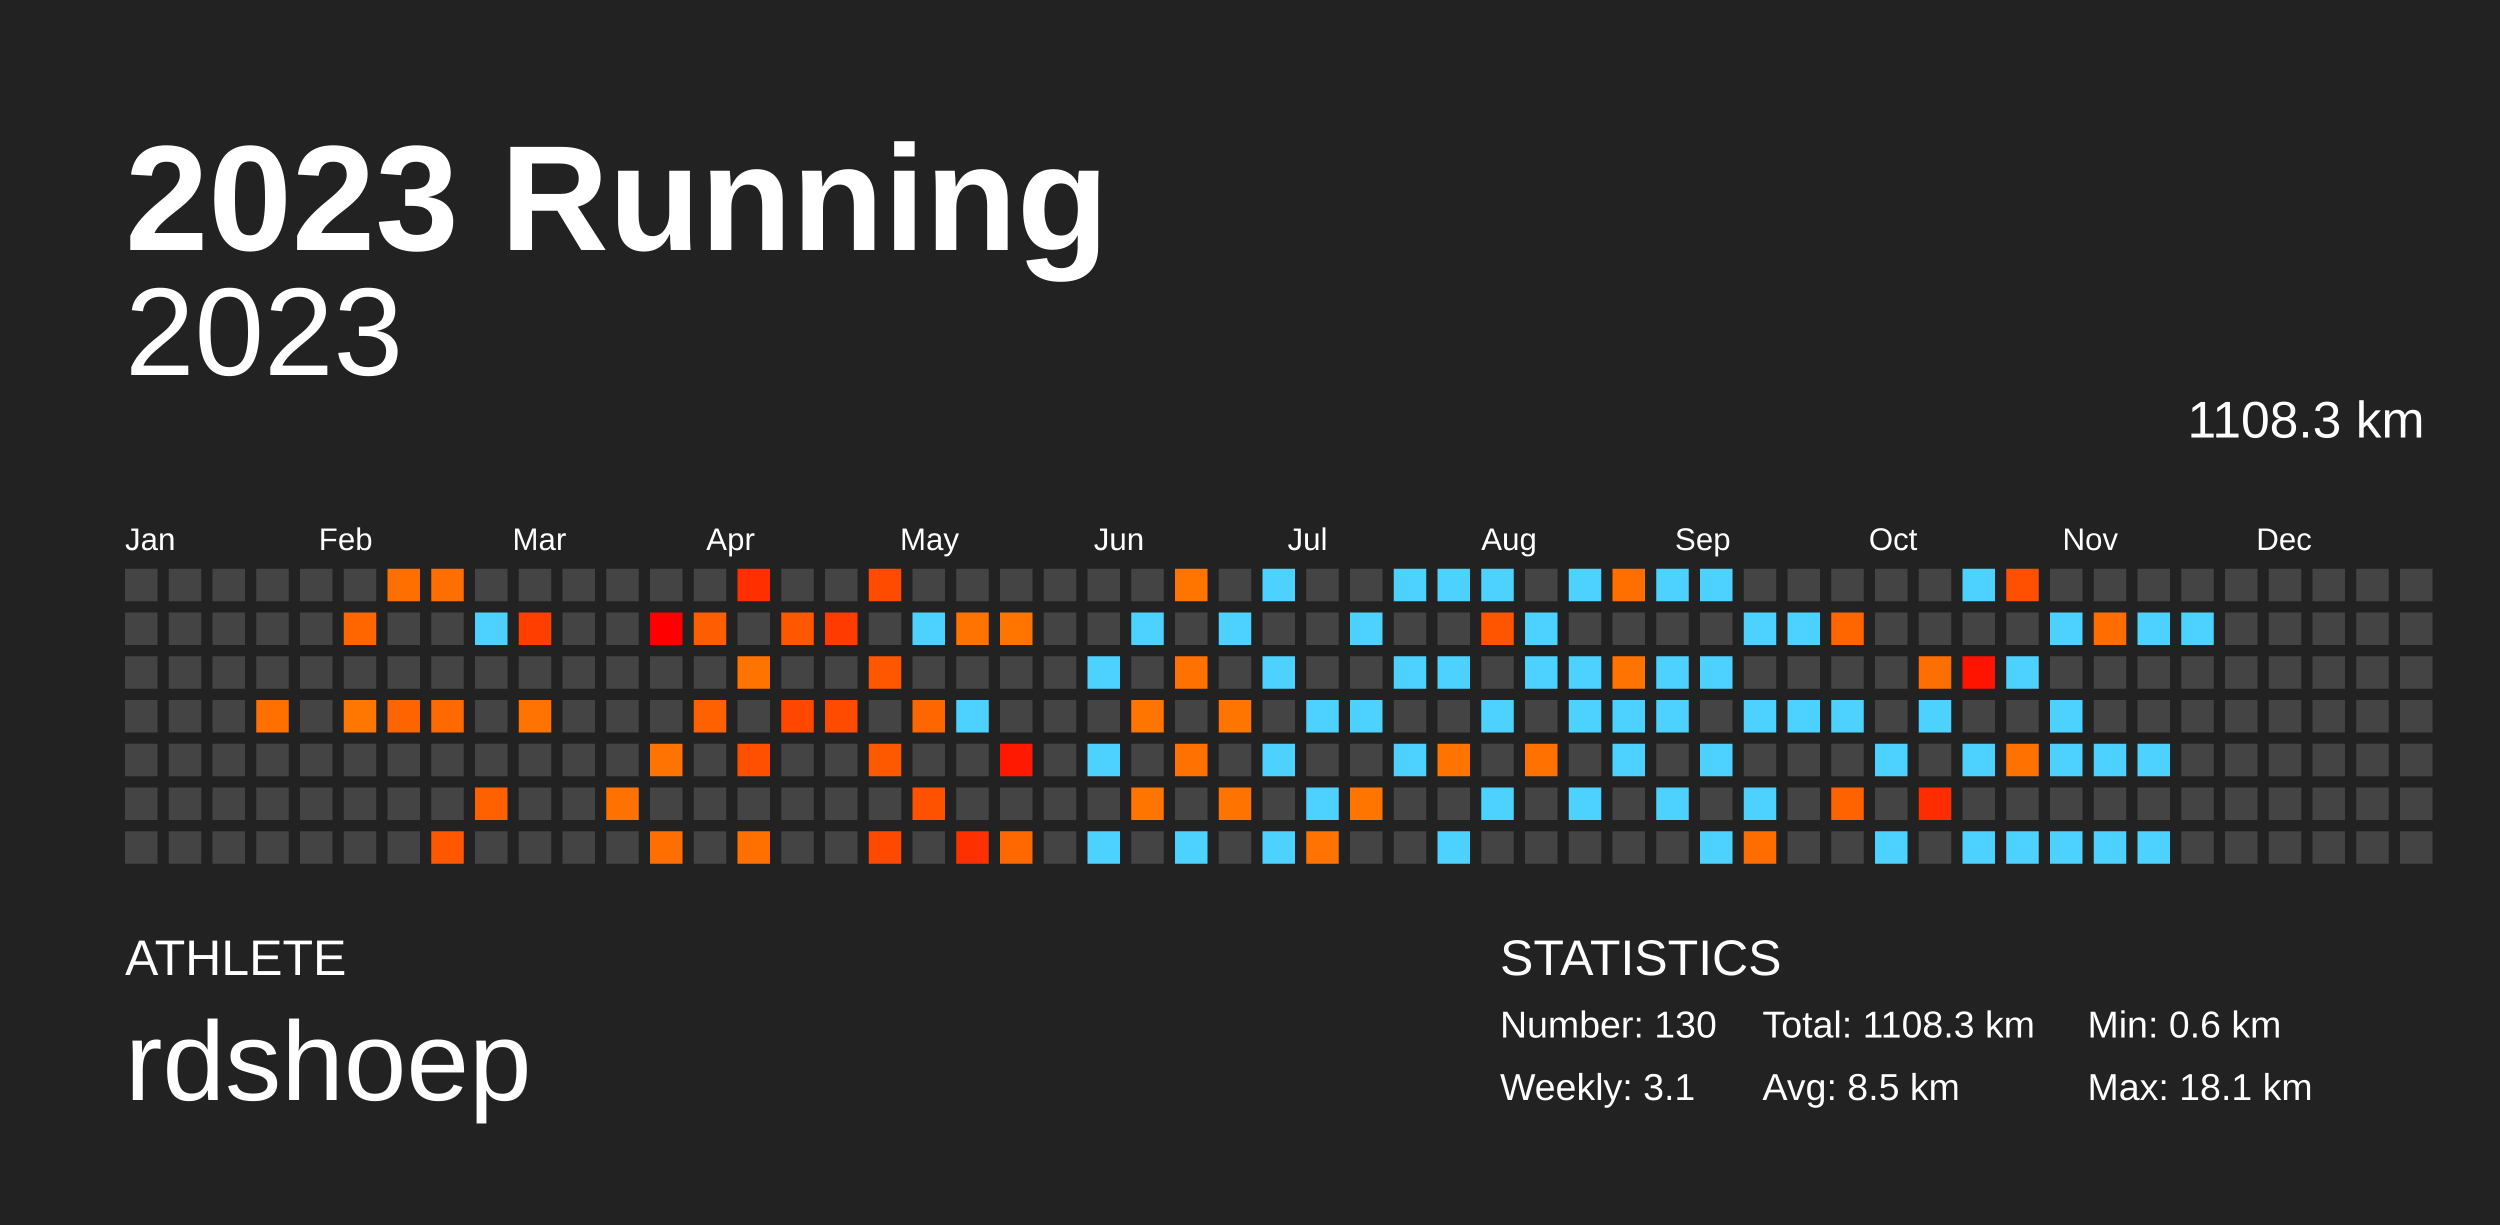
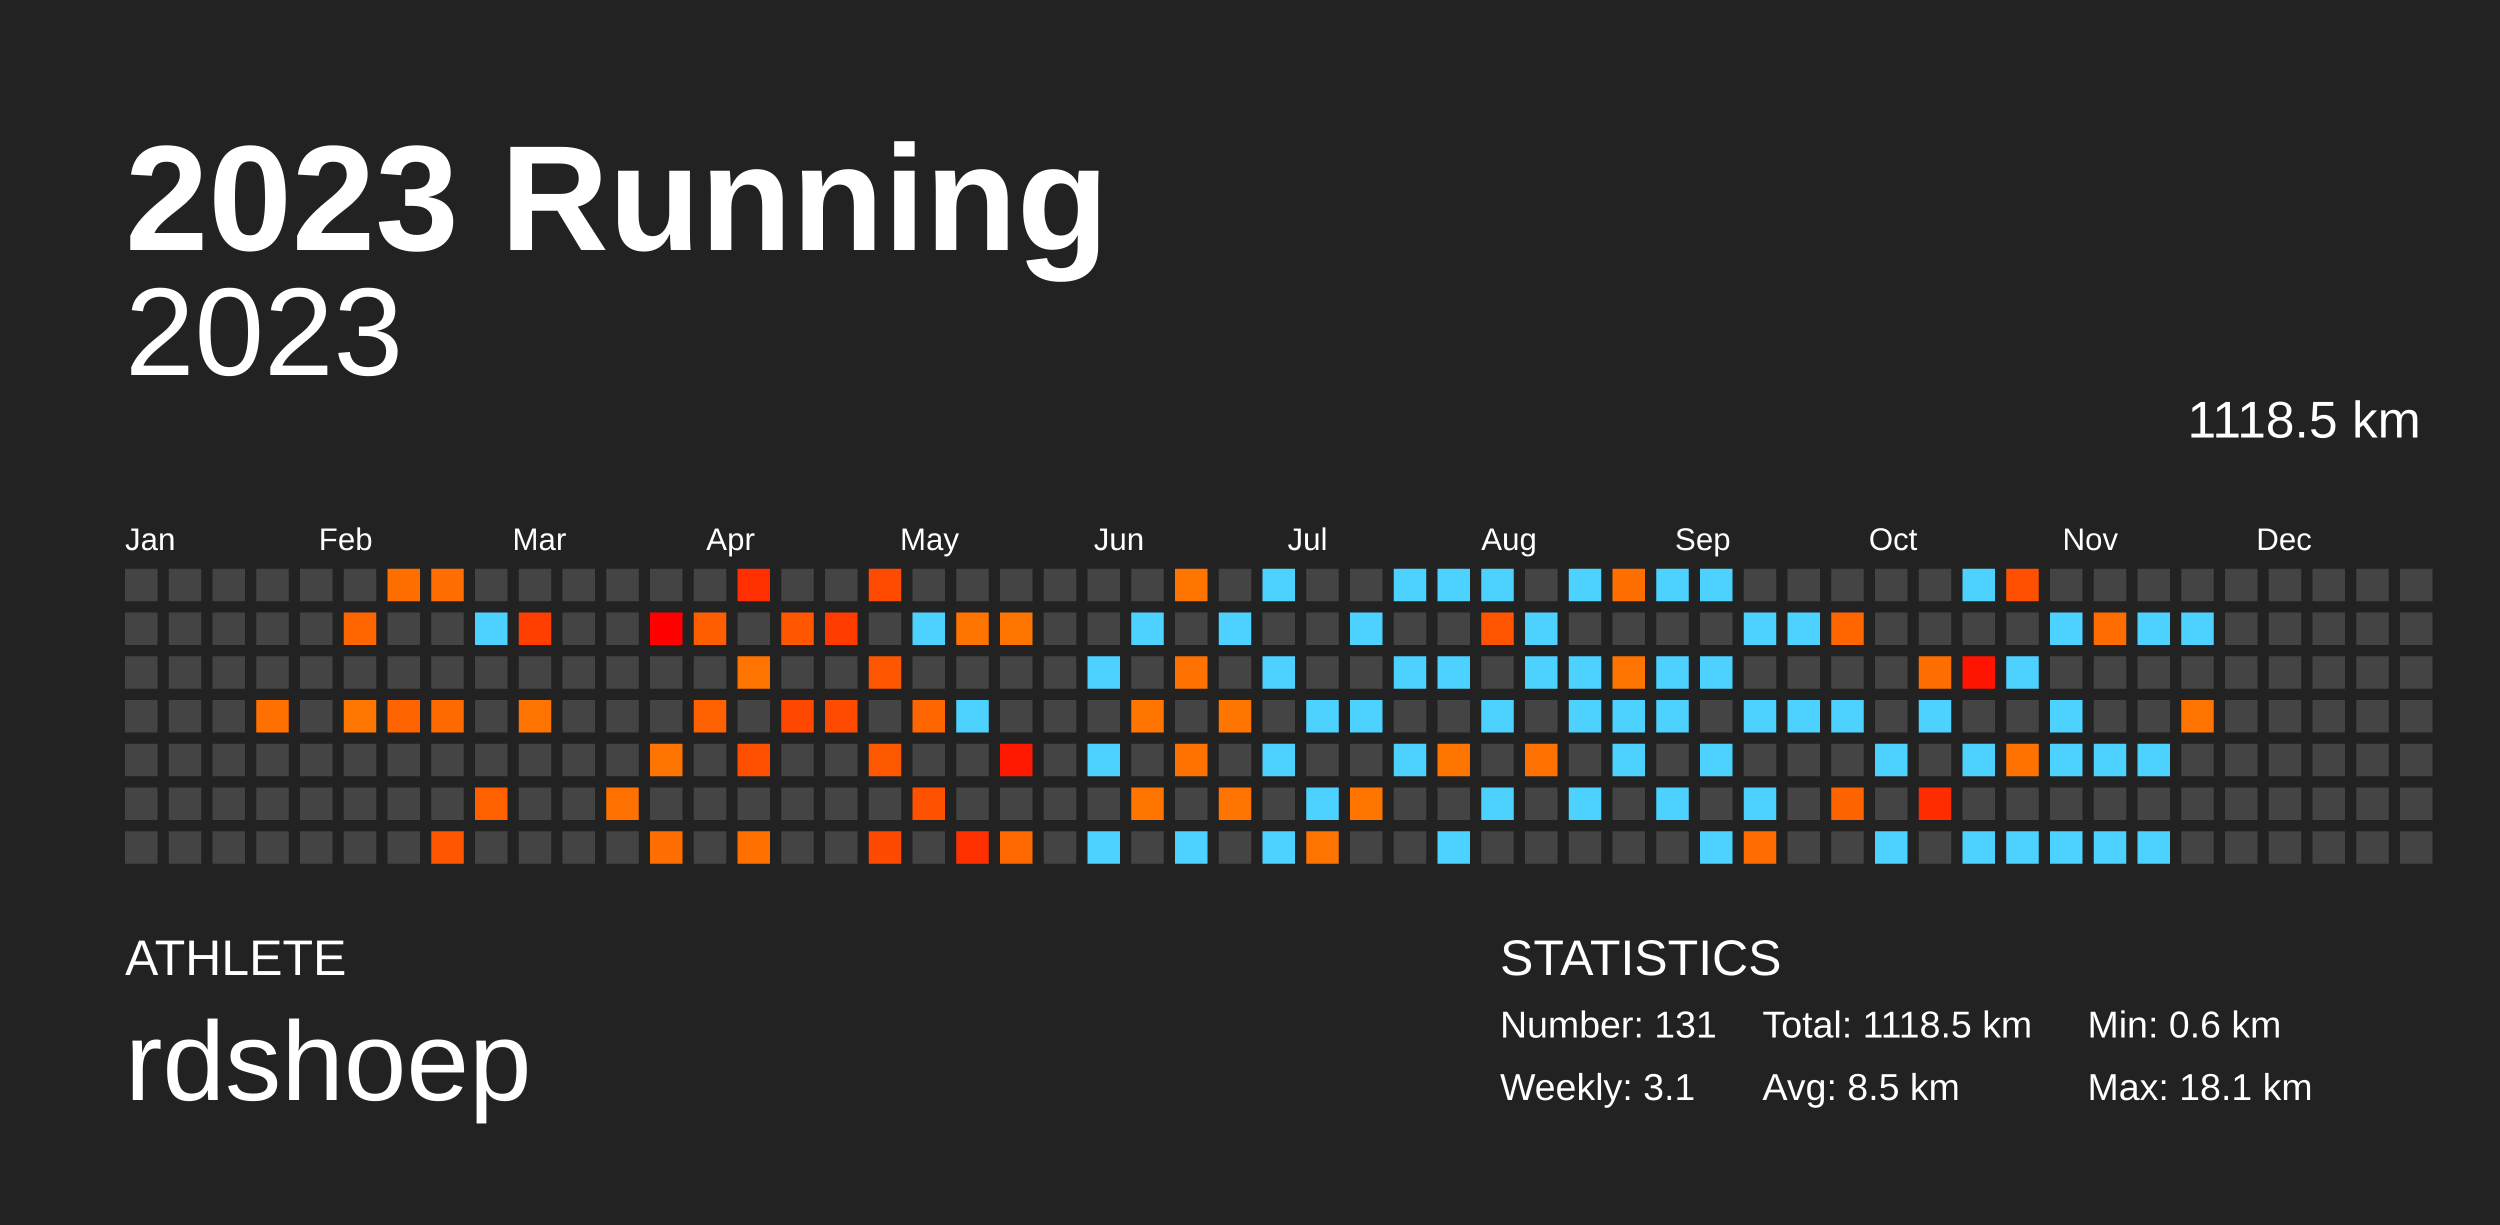
<svg xmlns="http://www.w3.org/2000/svg" baseProfile="full" height="98mm" version="1.1" viewBox="0,0,200,98" width="200mm">
  <defs />
  <rect fill="#222222" height="98" width="200" x="0" y="0" />
  <text fill="#FFFFFF" style="font-size:12px; font-family:Arial; font-weight:bold;" x="10" y="20">2023 Running</text>
  <text fill="#FFFFFF" style="font-size:4px; font-family:Arial" x="10" y="78">ATHLETE</text>
  <text fill="#FFFFFF" style="font-size:9px; font-family:Arial" x="10" y="88">rdshoep</text>
  <text fill="#FFFFFF" style="font-size:4px; font-family:Arial" x="120" y="78">STATISTICS</text>
-   <text fill="#FFFFFF" style="font-size:3px; font-family:Arial" x="120" y="83">Number: 130</text>
+   <text fill="#FFFFFF" style="font-size:3px; font-family:Arial" x="120" y="83">Number: 131</text>
  <text fill="#FFFFFF" style="font-size:3px; font-family:Arial" x="120" y="88">Weekly: 3.1</text>
-   <text fill="#FFFFFF" style="font-size:3px; font-family:Arial" x="141" y="83">Total: 1108.3 km</text>
+   <text fill="#FFFFFF" style="font-size:3px; font-family:Arial" x="141" y="83">Total: 1118.5 km</text>
  <text fill="#FFFFFF" style="font-size:3px; font-family:Arial" x="141" y="88">Avg: 8.5 km</text>
  <text fill="#FFFFFF" style="font-size:3px; font-family:Arial" x="167" y="83">Min: 0.6 km</text>
  <text fill="#FFFFFF" style="font-size:3px; font-family:Arial" x="167" y="88">Max: 18.1 km</text>
  <text alignment-baseline="hanging" fill="#FFFFFF" style="font-size:10.0px; font-family:Arial;" x="10" y="30">2023</text>
-   <text alignment-baseline="hanging" fill="#FFFFFF" style="font-size:4.125px; font-family:Arial;" x="175" y="35">1108.3 km</text>
+   <text alignment-baseline="hanging" fill="#FFFFFF" style="font-size:4.125px; font-family:Arial;" x="175" y="35">1118.5 km</text>
  <text fill="#FFFFFF" style="font-size:2.5px; font-family:Arial" x="10.0" y="44">Jan</text>
  <text fill="#FFFFFF" style="font-size:2.5px; font-family:Arial" x="25.5" y="44">Feb</text>
  <text fill="#FFFFFF" style="font-size:2.5px; font-family:Arial" x="41.0" y="44">Mar</text>
  <text fill="#FFFFFF" style="font-size:2.5px; font-family:Arial" x="56.5" y="44">Apr</text>
  <text fill="#FFFFFF" style="font-size:2.5px; font-family:Arial" x="72.0" y="44">May</text>
  <text fill="#FFFFFF" style="font-size:2.5px; font-family:Arial" x="87.5" y="44">Jun</text>
  <text fill="#FFFFFF" style="font-size:2.5px; font-family:Arial" x="103.0" y="44">Jul</text>
  <text fill="#FFFFFF" style="font-size:2.5px; font-family:Arial" x="118.5" y="44">Aug</text>
  <text fill="#FFFFFF" style="font-size:2.5px; font-family:Arial" x="134.0" y="44">Sep</text>
  <text fill="#FFFFFF" style="font-size:2.5px; font-family:Arial" x="149.5" y="44">Oct</text>
  <text fill="#FFFFFF" style="font-size:2.5px; font-family:Arial" x="165.0" y="44">Nov</text>
  <text fill="#FFFFFF" style="font-size:2.5px; font-family:Arial" x="180.5" y="44">Dec</text>
  <rect fill="#444444" height="2.6" width="2.6" x="10.0" y="45.5" />
  <rect fill="#444444" height="2.6" width="2.6" x="10.0" y="49.0" />
  <rect fill="#444444" height="2.6" width="2.6" x="10.0" y="52.5" />
  <rect fill="#444444" height="2.6" width="2.6" x="10.0" y="56.0" />
  <rect fill="#444444" height="2.6" width="2.6" x="10.0" y="59.5" />
  <rect fill="#444444" height="2.6" width="2.6" x="10.0" y="63.0" />
  <rect fill="#444444" height="2.6" width="2.6" x="10.0" y="66.5" />
  <rect fill="#444444" height="2.6" width="2.6" x="13.5" y="45.5" />
  <rect fill="#444444" height="2.6" width="2.6" x="13.5" y="49.0" />
  <rect fill="#444444" height="2.6" width="2.6" x="13.5" y="52.5" />
  <rect fill="#444444" height="2.6" width="2.6" x="13.5" y="56.0" />
  <rect fill="#444444" height="2.6" width="2.6" x="13.5" y="59.5" />
  <rect fill="#444444" height="2.6" width="2.6" x="13.5" y="63.0" />
  <rect fill="#444444" height="2.6" width="2.6" x="13.5" y="66.5" />
  <rect fill="#444444" height="2.6" width="2.6" x="17.0" y="45.5" />
  <rect fill="#444444" height="2.6" width="2.6" x="17.0" y="49.0" />
  <rect fill="#444444" height="2.6" width="2.6" x="17.0" y="52.5" />
  <rect fill="#444444" height="2.6" width="2.6" x="17.0" y="56.0" />
  <rect fill="#444444" height="2.6" width="2.6" x="17.0" y="59.5" />
  <rect fill="#444444" height="2.6" width="2.6" x="17.0" y="63.0" />
  <rect fill="#444444" height="2.6" width="2.6" x="17.0" y="66.5" />
  <rect fill="#444444" height="2.6" width="2.6" x="20.5" y="45.5" />
  <rect fill="#444444" height="2.6" width="2.6" x="20.5" y="49.0" />
  <rect fill="#444444" height="2.6" width="2.6" x="20.5" y="52.5" />
  <rect fill="#ff7000" height="2.6" width="2.6" x="20.5" y="56.0" />
  <rect fill="#444444" height="2.6" width="2.6" x="20.5" y="59.5" />
  <rect fill="#444444" height="2.6" width="2.6" x="20.5" y="63.0" />
  <rect fill="#444444" height="2.6" width="2.6" x="20.5" y="66.5" />
  <rect fill="#444444" height="2.6" width="2.6" x="24.0" y="45.5" />
  <rect fill="#444444" height="2.6" width="2.6" x="24.0" y="49.0" />
  <rect fill="#444444" height="2.6" width="2.6" x="24.0" y="52.5" />
  <rect fill="#444444" height="2.6" width="2.6" x="24.0" y="56.0" />
  <rect fill="#444444" height="2.6" width="2.6" x="24.0" y="59.5" />
  <rect fill="#444444" height="2.6" width="2.6" x="24.0" y="63.0" />
  <rect fill="#444444" height="2.6" width="2.6" x="24.0" y="66.5" />
  <rect fill="#444444" height="2.6" width="2.6" x="27.5" y="45.5" />
  <rect fill="#ff6600" height="2.6" width="2.6" x="27.5" y="49.0" />
  <rect fill="#444444" height="2.6" width="2.6" x="27.5" y="52.5" />
  <rect fill="#ff7600" height="2.6" width="2.6" x="27.5" y="56.0" />
  <rect fill="#444444" height="2.6" width="2.6" x="27.5" y="59.5" />
  <rect fill="#444444" height="2.6" width="2.6" x="27.5" y="63.0" />
  <rect fill="#444444" height="2.6" width="2.6" x="27.5" y="66.5" />
  <rect fill="#ff6f00" height="2.6" width="2.6" x="31.0" y="45.5" />
  <rect fill="#444444" height="2.6" width="2.6" x="31.0" y="49.0" />
  <rect fill="#444444" height="2.6" width="2.6" x="31.0" y="52.5" />
  <rect fill="#ff6400" height="2.6" width="2.6" x="31.0" y="56.0" />
  <rect fill="#444444" height="2.6" width="2.6" x="31.0" y="59.5" />
  <rect fill="#444444" height="2.6" width="2.6" x="31.0" y="63.0" />
  <rect fill="#444444" height="2.6" width="2.6" x="31.0" y="66.5" />
  <rect fill="#ff6e00" height="2.6" width="2.6" x="34.5" y="45.5" />
  <rect fill="#444444" height="2.6" width="2.6" x="34.5" y="49.0" />
  <rect fill="#444444" height="2.6" width="2.6" x="34.5" y="52.5" />
  <rect fill="#ff6a00" height="2.6" width="2.6" x="34.5" y="56.0" />
  <rect fill="#444444" height="2.6" width="2.6" x="34.5" y="59.5" />
  <rect fill="#444444" height="2.6" width="2.6" x="34.5" y="63.0" />
  <rect fill="#ff5700" height="2.6" width="2.6" x="34.5" y="66.5" />
  <rect fill="#444444" height="2.6" width="2.6" x="38.0" y="45.5" />
  <rect fill="#4dd2ff" height="2.6" width="2.6" x="38.0" y="49.0" />
  <rect fill="#444444" height="2.6" width="2.6" x="38.0" y="52.5" />
  <rect fill="#444444" height="2.6" width="2.6" x="38.0" y="56.0" />
  <rect fill="#444444" height="2.6" width="2.6" x="38.0" y="59.5" />
  <rect fill="#ff6100" height="2.6" width="2.6" x="38.0" y="63.0" />
  <rect fill="#444444" height="2.6" width="2.6" x="38.0" y="66.5" />
  <rect fill="#444444" height="2.6" width="2.6" x="41.5" y="45.5" />
  <rect fill="#ff3e00" height="2.6" width="2.6" x="41.5" y="49.0" />
  <rect fill="#444444" height="2.6" width="2.6" x="41.5" y="52.5" />
  <rect fill="#ff7400" height="2.6" width="2.6" x="41.5" y="56.0" />
  <rect fill="#444444" height="2.6" width="2.6" x="41.5" y="59.5" />
  <rect fill="#444444" height="2.6" width="2.6" x="41.5" y="63.0" />
  <rect fill="#444444" height="2.6" width="2.6" x="41.5" y="66.5" />
  <rect fill="#444444" height="2.6" width="2.6" x="45.0" y="45.5" />
  <rect fill="#444444" height="2.6" width="2.6" x="45.0" y="49.0" />
  <rect fill="#444444" height="2.6" width="2.6" x="45.0" y="52.5" />
  <rect fill="#444444" height="2.6" width="2.6" x="45.0" y="56.0" />
  <rect fill="#444444" height="2.6" width="2.6" x="45.0" y="59.5" />
  <rect fill="#444444" height="2.6" width="2.6" x="45.0" y="63.0" />
  <rect fill="#444444" height="2.6" width="2.6" x="45.0" y="66.5" />
  <rect fill="#444444" height="2.6" width="2.6" x="48.5" y="45.5" />
  <rect fill="#444444" height="2.6" width="2.6" x="48.5" y="49.0" />
  <rect fill="#444444" height="2.6" width="2.6" x="48.5" y="52.5" />
  <rect fill="#444444" height="2.6" width="2.6" x="48.5" y="56.0" />
  <rect fill="#444444" height="2.6" width="2.6" x="48.5" y="59.5" />
  <rect fill="#ff7100" height="2.6" width="2.6" x="48.5" y="63.0" />
  <rect fill="#444444" height="2.6" width="2.6" x="48.5" y="66.5" />
  <rect fill="#444444" height="2.6" width="2.6" x="52.0" y="45.5" />
  <rect fill="#ff0000" height="2.6" width="2.6" x="52.0" y="49.0" />
  <rect fill="#444444" height="2.6" width="2.6" x="52.0" y="52.5" />
  <rect fill="#444444" height="2.6" width="2.6" x="52.0" y="56.0" />
  <rect fill="#ff7400" height="2.6" width="2.6" x="52.0" y="59.5" />
  <rect fill="#444444" height="2.6" width="2.6" x="52.0" y="63.0" />
  <rect fill="#ff6e00" height="2.6" width="2.6" x="52.0" y="66.5" />
  <rect fill="#444444" height="2.6" width="2.6" x="55.5" y="45.5" />
  <rect fill="#ff5e00" height="2.6" width="2.6" x="55.5" y="49.0" />
  <rect fill="#444444" height="2.6" width="2.6" x="55.5" y="52.5" />
  <rect fill="#ff6100" height="2.6" width="2.6" x="55.5" y="56.0" />
  <rect fill="#444444" height="2.6" width="2.6" x="55.5" y="59.5" />
  <rect fill="#444444" height="2.6" width="2.6" x="55.5" y="63.0" />
  <rect fill="#444444" height="2.6" width="2.6" x="55.5" y="66.5" />
  <rect fill="#ff2f00" height="2.6" width="2.6" x="59.0" y="45.5" />
  <rect fill="#444444" height="2.6" width="2.6" x="59.0" y="49.0" />
  <rect fill="#ff7400" height="2.6" width="2.6" x="59.0" y="52.5" />
  <rect fill="#444444" height="2.6" width="2.6" x="59.0" y="56.0" />
  <rect fill="#ff4f00" height="2.6" width="2.6" x="59.0" y="59.5" />
  <rect fill="#444444" height="2.6" width="2.6" x="59.0" y="63.0" />
  <rect fill="#ff7000" height="2.6" width="2.6" x="59.0" y="66.5" />
  <rect fill="#444444" height="2.6" width="2.6" x="62.5" y="45.5" />
  <rect fill="#ff5600" height="2.6" width="2.6" x="62.5" y="49.0" />
  <rect fill="#444444" height="2.6" width="2.6" x="62.5" y="52.5" />
  <rect fill="#ff4700" height="2.6" width="2.6" x="62.5" y="56.0" />
  <rect fill="#444444" height="2.6" width="2.6" x="62.5" y="59.5" />
  <rect fill="#444444" height="2.6" width="2.6" x="62.5" y="63.0" />
  <rect fill="#444444" height="2.6" width="2.6" x="62.5" y="66.5" />
  <rect fill="#444444" height="2.6" width="2.6" x="66.0" y="45.5" />
  <rect fill="#ff3b00" height="2.6" width="2.6" x="66.0" y="49.0" />
  <rect fill="#444444" height="2.6" width="2.6" x="66.0" y="52.5" />
  <rect fill="#ff4b00" height="2.6" width="2.6" x="66.0" y="56.0" />
  <rect fill="#444444" height="2.6" width="2.6" x="66.0" y="59.5" />
  <rect fill="#444444" height="2.6" width="2.6" x="66.0" y="63.0" />
  <rect fill="#444444" height="2.6" width="2.6" x="66.0" y="66.5" />
  <rect fill="#ff4b00" height="2.6" width="2.6" x="69.5" y="45.5" />
  <rect fill="#444444" height="2.6" width="2.6" x="69.5" y="49.0" />
  <rect fill="#ff5600" height="2.6" width="2.6" x="69.5" y="52.5" />
  <rect fill="#444444" height="2.6" width="2.6" x="69.5" y="56.0" />
  <rect fill="#ff5900" height="2.6" width="2.6" x="69.5" y="59.5" />
  <rect fill="#444444" height="2.6" width="2.6" x="69.5" y="63.0" />
  <rect fill="#ff4900" height="2.6" width="2.6" x="69.5" y="66.5" />
  <rect fill="#444444" height="2.6" width="2.6" x="73.0" y="45.5" />
  <rect fill="#4dd2ff" height="2.6" width="2.6" x="73.0" y="49.0" />
  <rect fill="#444444" height="2.6" width="2.6" x="73.0" y="52.5" />
  <rect fill="#ff6600" height="2.6" width="2.6" x="73.0" y="56.0" />
  <rect fill="#444444" height="2.6" width="2.6" x="73.0" y="59.5" />
  <rect fill="#ff5200" height="2.6" width="2.6" x="73.0" y="63.0" />
  <rect fill="#444444" height="2.6" width="2.6" x="73.0" y="66.5" />
  <rect fill="#444444" height="2.6" width="2.6" x="76.5" y="45.5" />
  <rect fill="#ff7400" height="2.6" width="2.6" x="76.5" y="49.0" />
  <rect fill="#444444" height="2.6" width="2.6" x="76.5" y="52.5" />
  <rect fill="#4dd2ff" height="2.6" width="2.6" x="76.5" y="56.0" />
  <rect fill="#444444" height="2.6" width="2.6" x="76.5" y="59.5" />
  <rect fill="#444444" height="2.6" width="2.6" x="76.5" y="63.0" />
  <rect fill="#ff3000" height="2.6" width="2.6" x="76.5" y="66.5" />
  <rect fill="#444444" height="2.6" width="2.6" x="80.0" y="45.5" />
  <rect fill="#ff7500" height="2.6" width="2.6" x="80.0" y="49.0" />
  <rect fill="#444444" height="2.6" width="2.6" x="80.0" y="52.5" />
  <rect fill="#444444" height="2.6" width="2.6" x="80.0" y="56.0" />
  <rect fill="#ff1900" height="2.6" width="2.6" x="80.0" y="59.5" />
  <rect fill="#444444" height="2.6" width="2.6" x="80.0" y="63.0" />
  <rect fill="#ff6800" height="2.6" width="2.6" x="80.0" y="66.5" />
  <rect fill="#444444" height="2.6" width="2.6" x="83.5" y="45.5" />
  <rect fill="#444444" height="2.6" width="2.6" x="83.5" y="49.0" />
  <rect fill="#444444" height="2.6" width="2.6" x="83.5" y="52.5" />
  <rect fill="#444444" height="2.6" width="2.6" x="83.5" y="56.0" />
  <rect fill="#444444" height="2.6" width="2.6" x="83.5" y="59.5" />
  <rect fill="#444444" height="2.6" width="2.6" x="83.5" y="63.0" />
  <rect fill="#444444" height="2.6" width="2.6" x="83.5" y="66.5" />
  <rect fill="#444444" height="2.6" width="2.6" x="87.0" y="45.5" />
  <rect fill="#444444" height="2.6" width="2.6" x="87.0" y="49.0" />
  <rect fill="#4dd2ff" height="2.6" width="2.6" x="87.0" y="52.5" />
  <rect fill="#444444" height="2.6" width="2.6" x="87.0" y="56.0" />
  <rect fill="#4dd2ff" height="2.6" width="2.6" x="87.0" y="59.5" />
  <rect fill="#444444" height="2.6" width="2.6" x="87.0" y="63.0" />
  <rect fill="#4dd2ff" height="2.6" width="2.6" x="87.0" y="66.5" />
  <rect fill="#444444" height="2.6" width="2.6" x="90.5" y="45.5" />
  <rect fill="#4dd2ff" height="2.6" width="2.6" x="90.5" y="49.0" />
  <rect fill="#444444" height="2.6" width="2.6" x="90.5" y="52.5" />
  <rect fill="#ff7500" height="2.6" width="2.6" x="90.5" y="56.0" />
  <rect fill="#444444" height="2.6" width="2.6" x="90.5" y="59.5" />
  <rect fill="#ff7500" height="2.6" width="2.6" x="90.5" y="63.0" />
  <rect fill="#444444" height="2.6" width="2.6" x="90.5" y="66.5" />
  <rect fill="#ff7500" height="2.6" width="2.6" x="94.0" y="45.5" />
  <rect fill="#444444" height="2.6" width="2.6" x="94.0" y="49.0" />
  <rect fill="#ff7100" height="2.6" width="2.6" x="94.0" y="52.5" />
  <rect fill="#444444" height="2.6" width="2.6" x="94.0" y="56.0" />
  <rect fill="#ff7200" height="2.6" width="2.6" x="94.0" y="59.5" />
  <rect fill="#444444" height="2.6" width="2.6" x="94.0" y="63.0" />
  <rect fill="#4dd2ff" height="2.6" width="2.6" x="94.0" y="66.5" />
  <rect fill="#444444" height="2.6" width="2.6" x="97.5" y="45.5" />
  <rect fill="#4dd2ff" height="2.6" width="2.6" x="97.5" y="49.0" />
  <rect fill="#444444" height="2.6" width="2.6" x="97.5" y="52.5" />
  <rect fill="#ff7500" height="2.6" width="2.6" x="97.5" y="56.0" />
  <rect fill="#444444" height="2.6" width="2.6" x="97.5" y="59.5" />
  <rect fill="#ff7300" height="2.6" width="2.6" x="97.5" y="63.0" />
  <rect fill="#444444" height="2.6" width="2.6" x="97.5" y="66.5" />
  <rect fill="#4dd2ff" height="2.6" width="2.6" x="101.0" y="45.5" />
  <rect fill="#444444" height="2.6" width="2.6" x="101.0" y="49.0" />
  <rect fill="#4dd2ff" height="2.6" width="2.6" x="101.0" y="52.5" />
  <rect fill="#444444" height="2.6" width="2.6" x="101.0" y="56.0" />
  <rect fill="#4dd2ff" height="2.6" width="2.6" x="101.0" y="59.5" />
  <rect fill="#444444" height="2.6" width="2.6" x="101.0" y="63.0" />
  <rect fill="#4dd2ff" height="2.6" width="2.6" x="101.0" y="66.5" />
  <rect fill="#444444" height="2.6" width="2.6" x="104.5" y="45.5" />
  <rect fill="#444444" height="2.6" width="2.6" x="104.5" y="49.0" />
  <rect fill="#444444" height="2.6" width="2.6" x="104.5" y="52.5" />
  <rect fill="#4dd2ff" height="2.6" width="2.6" x="104.5" y="56.0" />
  <rect fill="#444444" height="2.6" width="2.6" x="104.5" y="59.5" />
  <rect fill="#4dd2ff" height="2.6" width="2.6" x="104.5" y="63.0" />
  <rect fill="#ff7400" height="2.6" width="2.6" x="104.5" y="66.5" />
  <rect fill="#444444" height="2.6" width="2.6" x="108.0" y="45.5" />
  <rect fill="#4dd2ff" height="2.6" width="2.6" x="108.0" y="49.0" />
  <rect fill="#444444" height="2.6" width="2.6" x="108.0" y="52.5" />
  <rect fill="#4dd2ff" height="2.6" width="2.6" x="108.0" y="56.0" />
  <rect fill="#444444" height="2.6" width="2.6" x="108.0" y="59.5" />
  <rect fill="#ff7500" height="2.6" width="2.6" x="108.0" y="63.0" />
  <rect fill="#444444" height="2.6" width="2.6" x="108.0" y="66.5" />
  <rect fill="#4dd2ff" height="2.6" width="2.6" x="111.5" y="45.5" />
  <rect fill="#444444" height="2.6" width="2.6" x="111.5" y="49.0" />
  <rect fill="#4dd2ff" height="2.6" width="2.6" x="111.5" y="52.5" />
  <rect fill="#444444" height="2.6" width="2.6" x="111.5" y="56.0" />
  <rect fill="#4dd2ff" height="2.6" width="2.6" x="111.5" y="59.5" />
  <rect fill="#444444" height="2.6" width="2.6" x="111.5" y="63.0" />
  <rect fill="#444444" height="2.6" width="2.6" x="111.5" y="66.5" />
  <rect fill="#4dd2ff" height="2.6" width="2.6" x="115.0" y="45.5" />
  <rect fill="#444444" height="2.6" width="2.6" x="115.0" y="49.0" />
  <rect fill="#4dd2ff" height="2.6" width="2.6" x="115.0" y="52.5" />
  <rect fill="#444444" height="2.6" width="2.6" x="115.0" y="56.0" />
  <rect fill="#ff7500" height="2.6" width="2.6" x="115.0" y="59.5" />
  <rect fill="#444444" height="2.6" width="2.6" x="115.0" y="63.0" />
  <rect fill="#4dd2ff" height="2.6" width="2.6" x="115.0" y="66.5" />
  <rect fill="#4dd2ff" height="2.6" width="2.6" x="118.5" y="45.5" />
  <rect fill="#ff5400" height="2.6" width="2.6" x="118.5" y="49.0" />
  <rect fill="#444444" height="2.6" width="2.6" x="118.5" y="52.5" />
  <rect fill="#4dd2ff" height="2.6" width="2.6" x="118.5" y="56.0" />
  <rect fill="#444444" height="2.6" width="2.6" x="118.5" y="59.5" />
  <rect fill="#4dd2ff" height="2.6" width="2.6" x="118.5" y="63.0" />
  <rect fill="#444444" height="2.6" width="2.6" x="118.5" y="66.5" />
  <rect fill="#444444" height="2.6" width="2.6" x="122.0" y="45.5" />
  <rect fill="#4dd2ff" height="2.6" width="2.6" x="122.0" y="49.0" />
  <rect fill="#4dd2ff" height="2.6" width="2.6" x="122.0" y="52.5" />
  <rect fill="#444444" height="2.6" width="2.6" x="122.0" y="56.0" />
  <rect fill="#ff7100" height="2.6" width="2.6" x="122.0" y="59.5" />
  <rect fill="#444444" height="2.6" width="2.6" x="122.0" y="63.0" />
  <rect fill="#444444" height="2.6" width="2.6" x="122.0" y="66.5" />
  <rect fill="#4dd2ff" height="2.6" width="2.6" x="125.5" y="45.5" />
  <rect fill="#444444" height="2.6" width="2.6" x="125.5" y="49.0" />
  <rect fill="#4dd2ff" height="2.6" width="2.6" x="125.5" y="52.5" />
  <rect fill="#4dd2ff" height="2.6" width="2.6" x="125.5" y="56.0" />
  <rect fill="#444444" height="2.6" width="2.6" x="125.5" y="59.5" />
  <rect fill="#4dd2ff" height="2.6" width="2.6" x="125.5" y="63.0" />
  <rect fill="#444444" height="2.6" width="2.6" x="125.5" y="66.5" />
  <rect fill="#ff6f00" height="2.6" width="2.6" x="129.0" y="45.5" />
  <rect fill="#444444" height="2.6" width="2.6" x="129.0" y="49.0" />
  <rect fill="#ff7400" height="2.6" width="2.6" x="129.0" y="52.5" />
  <rect fill="#4dd2ff" height="2.6" width="2.6" x="129.0" y="56.0" />
  <rect fill="#4dd2ff" height="2.6" width="2.6" x="129.0" y="59.5" />
  <rect fill="#444444" height="2.6" width="2.6" x="129.0" y="63.0" />
  <rect fill="#444444" height="2.6" width="2.6" x="129.0" y="66.5" />
  <rect fill="#4dd2ff" height="2.6" width="2.6" x="132.5" y="45.5" />
  <rect fill="#444444" height="2.6" width="2.6" x="132.5" y="49.0" />
  <rect fill="#4dd2ff" height="2.6" width="2.6" x="132.5" y="52.5" />
  <rect fill="#4dd2ff" height="2.6" width="2.6" x="132.5" y="56.0" />
  <rect fill="#444444" height="2.6" width="2.6" x="132.5" y="59.5" />
  <rect fill="#4dd2ff" height="2.6" width="2.6" x="132.5" y="63.0" />
  <rect fill="#444444" height="2.6" width="2.6" x="132.5" y="66.5" />
  <rect fill="#4dd2ff" height="2.6" width="2.6" x="136.0" y="45.5" />
  <rect fill="#444444" height="2.6" width="2.6" x="136.0" y="49.0" />
  <rect fill="#4dd2ff" height="2.6" width="2.6" x="136.0" y="52.5" />
  <rect fill="#444444" height="2.6" width="2.6" x="136.0" y="56.0" />
  <rect fill="#4dd2ff" height="2.6" width="2.6" x="136.0" y="59.5" />
  <rect fill="#444444" height="2.6" width="2.6" x="136.0" y="63.0" />
  <rect fill="#4dd2ff" height="2.6" width="2.6" x="136.0" y="66.5" />
  <rect fill="#444444" height="2.6" width="2.6" x="139.5" y="45.5" />
  <rect fill="#4dd2ff" height="2.6" width="2.6" x="139.5" y="49.0" />
  <rect fill="#444444" height="2.6" width="2.6" x="139.5" y="52.5" />
  <rect fill="#4dd2ff" height="2.6" width="2.6" x="139.5" y="56.0" />
  <rect fill="#444444" height="2.6" width="2.6" x="139.5" y="59.5" />
  <rect fill="#4dd2ff" height="2.6" width="2.6" x="139.5" y="63.0" />
  <rect fill="#ff6d00" height="2.6" width="2.6" x="139.5" y="66.5" />
  <rect fill="#444444" height="2.6" width="2.6" x="143.0" y="45.5" />
  <rect fill="#4dd2ff" height="2.6" width="2.6" x="143.0" y="49.0" />
  <rect fill="#444444" height="2.6" width="2.6" x="143.0" y="52.5" />
  <rect fill="#4dd2ff" height="2.6" width="2.6" x="143.0" y="56.0" />
  <rect fill="#444444" height="2.6" width="2.6" x="143.0" y="59.5" />
  <rect fill="#444444" height="2.6" width="2.6" x="143.0" y="63.0" />
  <rect fill="#444444" height="2.6" width="2.6" x="143.0" y="66.5" />
  <rect fill="#444444" height="2.6" width="2.6" x="146.5" y="45.5" />
  <rect fill="#ff6600" height="2.6" width="2.6" x="146.5" y="49.0" />
  <rect fill="#444444" height="2.6" width="2.6" x="146.5" y="52.5" />
  <rect fill="#4dd2ff" height="2.6" width="2.6" x="146.5" y="56.0" />
  <rect fill="#444444" height="2.6" width="2.6" x="146.5" y="59.5" />
  <rect fill="#ff6300" height="2.6" width="2.6" x="146.5" y="63.0" />
  <rect fill="#444444" height="2.6" width="2.6" x="146.5" y="66.5" />
  <rect fill="#444444" height="2.6" width="2.6" x="150.0" y="45.5" />
  <rect fill="#444444" height="2.6" width="2.6" x="150.0" y="49.0" />
  <rect fill="#444444" height="2.6" width="2.6" x="150.0" y="52.5" />
  <rect fill="#444444" height="2.6" width="2.6" x="150.0" y="56.0" />
  <rect fill="#4dd2ff" height="2.6" width="2.6" x="150.0" y="59.5" />
  <rect fill="#444444" height="2.6" width="2.6" x="150.0" y="63.0" />
  <rect fill="#4dd2ff" height="2.6" width="2.6" x="150.0" y="66.5" />
  <rect fill="#444444" height="2.6" width="2.6" x="153.5" y="45.5" />
  <rect fill="#444444" height="2.6" width="2.6" x="153.5" y="49.0" />
  <rect fill="#ff6e00" height="2.6" width="2.6" x="153.5" y="52.5" />
  <rect fill="#4dd2ff" height="2.6" width="2.6" x="153.5" y="56.0" />
  <rect fill="#444444" height="2.6" width="2.6" x="153.5" y="59.5" />
  <rect fill="#ff2c00" height="2.6" width="2.6" x="153.5" y="63.0" />
  <rect fill="#444444" height="2.6" width="2.6" x="153.5" y="66.5" />
  <rect fill="#4dd2ff" height="2.6" width="2.6" x="157.0" y="45.5" />
  <rect fill="#444444" height="2.6" width="2.6" x="157.0" y="49.0" />
  <rect fill="#ff1400" height="2.6" width="2.6" x="157.0" y="52.5" />
  <rect fill="#444444" height="2.6" width="2.6" x="157.0" y="56.0" />
  <rect fill="#4dd2ff" height="2.6" width="2.6" x="157.0" y="59.5" />
  <rect fill="#444444" height="2.6" width="2.6" x="157.0" y="63.0" />
  <rect fill="#4dd2ff" height="2.6" width="2.6" x="157.0" y="66.5" />
  <rect fill="#ff4f00" height="2.6" width="2.6" x="160.5" y="45.5" />
  <rect fill="#444444" height="2.6" width="2.6" x="160.5" y="49.0" />
  <rect fill="#4dd2ff" height="2.6" width="2.6" x="160.5" y="52.5" />
  <rect fill="#444444" height="2.6" width="2.6" x="160.5" y="56.0" />
  <rect fill="#ff7200" height="2.6" width="2.6" x="160.5" y="59.5" />
  <rect fill="#444444" height="2.6" width="2.6" x="160.5" y="63.0" />
  <rect fill="#4dd2ff" height="2.6" width="2.6" x="160.5" y="66.5" />
  <rect fill="#444444" height="2.6" width="2.6" x="164.0" y="45.5" />
  <rect fill="#4dd2ff" height="2.6" width="2.6" x="164.0" y="49.0" />
  <rect fill="#444444" height="2.6" width="2.6" x="164.0" y="52.5" />
  <rect fill="#4dd2ff" height="2.6" width="2.6" x="164.0" y="56.0" />
  <rect fill="#4dd2ff" height="2.6" width="2.6" x="164.0" y="59.5" />
  <rect fill="#444444" height="2.6" width="2.6" x="164.0" y="63.0" />
  <rect fill="#4dd2ff" height="2.6" width="2.6" x="164.0" y="66.5" />
  <rect fill="#444444" height="2.6" width="2.6" x="167.5" y="45.5" />
  <rect fill="#ff6c00" height="2.6" width="2.6" x="167.5" y="49.0" />
  <rect fill="#444444" height="2.6" width="2.6" x="167.5" y="52.5" />
  <rect fill="#444444" height="2.6" width="2.6" x="167.5" y="56.0" />
  <rect fill="#4dd2ff" height="2.6" width="2.6" x="167.5" y="59.5" />
  <rect fill="#444444" height="2.6" width="2.6" x="167.5" y="63.0" />
  <rect fill="#4dd2ff" height="2.6" width="2.6" x="167.5" y="66.5" />
  <rect fill="#444444" height="2.6" width="2.6" x="171.0" y="45.5" />
  <rect fill="#4dd2ff" height="2.6" width="2.6" x="171.0" y="49.0" />
  <rect fill="#444444" height="2.6" width="2.6" x="171.0" y="52.5" />
  <rect fill="#444444" height="2.6" width="2.6" x="171.0" y="56.0" />
  <rect fill="#4dd2ff" height="2.6" width="2.6" x="171.0" y="59.5" />
  <rect fill="#444444" height="2.6" width="2.6" x="171.0" y="63.0" />
  <rect fill="#4dd2ff" height="2.6" width="2.6" x="171.0" y="66.5" />
  <rect fill="#444444" height="2.6" width="2.6" x="174.5" y="45.5" />
  <rect fill="#4dd2ff" height="2.6" width="2.6" x="174.5" y="49.0" />
  <rect fill="#444444" height="2.6" width="2.6" x="174.5" y="52.5" />
-   <rect fill="#444444" height="2.6" width="2.6" x="174.5" y="56.0" />
+   <rect fill="#ff7300" height="2.6" width="2.6" x="174.5" y="56.0" />
  <rect fill="#444444" height="2.6" width="2.6" x="174.5" y="59.5" />
  <rect fill="#444444" height="2.6" width="2.6" x="174.5" y="63.0" />
  <rect fill="#444444" height="2.6" width="2.6" x="174.5" y="66.5" />
  <rect fill="#444444" height="2.6" width="2.6" x="178.0" y="45.5" />
  <rect fill="#444444" height="2.6" width="2.6" x="178.0" y="49.0" />
  <rect fill="#444444" height="2.6" width="2.6" x="178.0" y="52.5" />
  <rect fill="#444444" height="2.6" width="2.6" x="178.0" y="56.0" />
  <rect fill="#444444" height="2.6" width="2.6" x="178.0" y="59.5" />
  <rect fill="#444444" height="2.6" width="2.6" x="178.0" y="63.0" />
  <rect fill="#444444" height="2.6" width="2.6" x="178.0" y="66.5" />
  <rect fill="#444444" height="2.6" width="2.6" x="181.5" y="45.5" />
  <rect fill="#444444" height="2.6" width="2.6" x="181.5" y="49.0" />
  <rect fill="#444444" height="2.6" width="2.6" x="181.5" y="52.5" />
  <rect fill="#444444" height="2.6" width="2.6" x="181.5" y="56.0" />
  <rect fill="#444444" height="2.6" width="2.6" x="181.5" y="59.5" />
  <rect fill="#444444" height="2.6" width="2.6" x="181.5" y="63.0" />
  <rect fill="#444444" height="2.6" width="2.6" x="181.5" y="66.5" />
  <rect fill="#444444" height="2.6" width="2.6" x="185.0" y="45.5" />
  <rect fill="#444444" height="2.6" width="2.6" x="185.0" y="49.0" />
  <rect fill="#444444" height="2.6" width="2.6" x="185.0" y="52.5" />
  <rect fill="#444444" height="2.6" width="2.6" x="185.0" y="56.0" />
  <rect fill="#444444" height="2.6" width="2.6" x="185.0" y="59.5" />
  <rect fill="#444444" height="2.6" width="2.6" x="185.0" y="63.0" />
  <rect fill="#444444" height="2.6" width="2.6" x="185.0" y="66.5" />
  <rect fill="#444444" height="2.6" width="2.6" x="188.5" y="45.5" />
  <rect fill="#444444" height="2.6" width="2.6" x="188.5" y="49.0" />
  <rect fill="#444444" height="2.6" width="2.6" x="188.5" y="52.5" />
  <rect fill="#444444" height="2.6" width="2.6" x="188.5" y="56.0" />
  <rect fill="#444444" height="2.6" width="2.6" x="188.5" y="59.5" />
  <rect fill="#444444" height="2.6" width="2.6" x="188.5" y="63.0" />
  <rect fill="#444444" height="2.6" width="2.6" x="188.5" y="66.5" />
  <rect fill="#444444" height="2.6" width="2.6" x="192.0" y="45.5" />
  <rect fill="#444444" height="2.6" width="2.6" x="192.0" y="49.0" />
  <rect fill="#444444" height="2.6" width="2.6" x="192.0" y="52.5" />
  <rect fill="#444444" height="2.6" width="2.6" x="192.0" y="56.0" />
  <rect fill="#444444" height="2.6" width="2.6" x="192.0" y="59.5" />
  <rect fill="#444444" height="2.6" width="2.6" x="192.0" y="63.0" />
  <rect fill="#444444" height="2.6" width="2.6" x="192.0" y="66.5" />
</svg>
